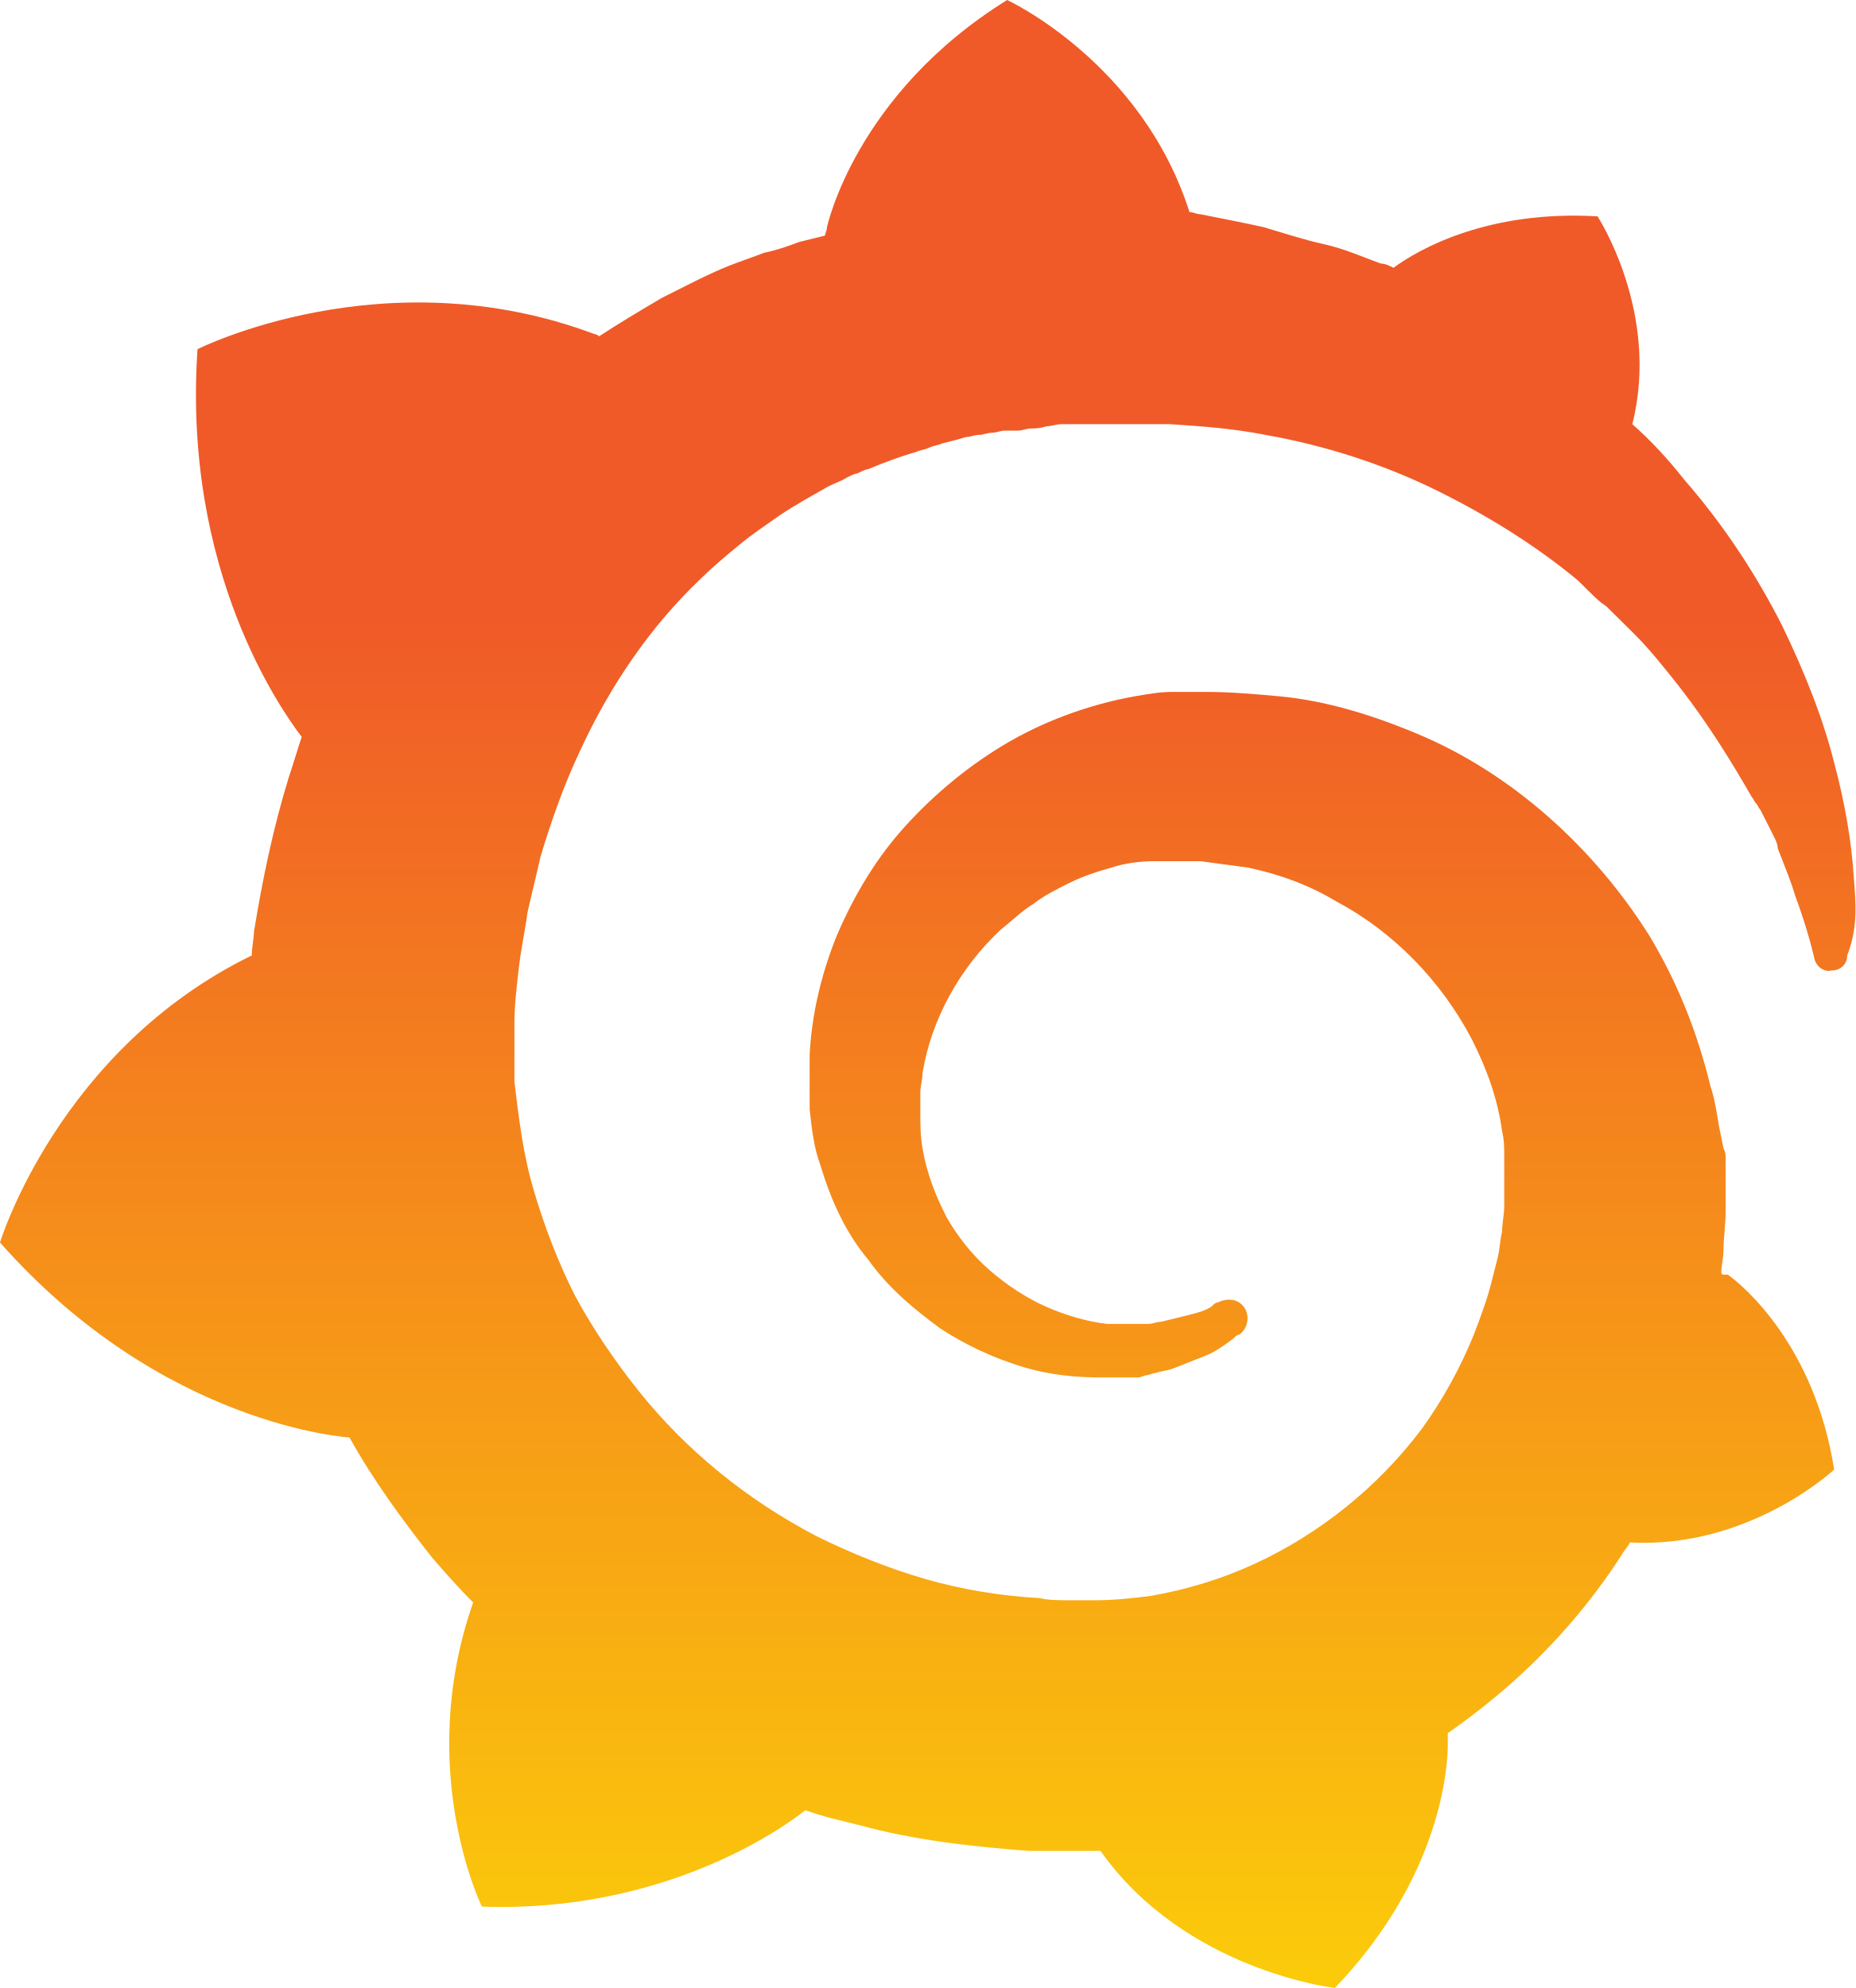
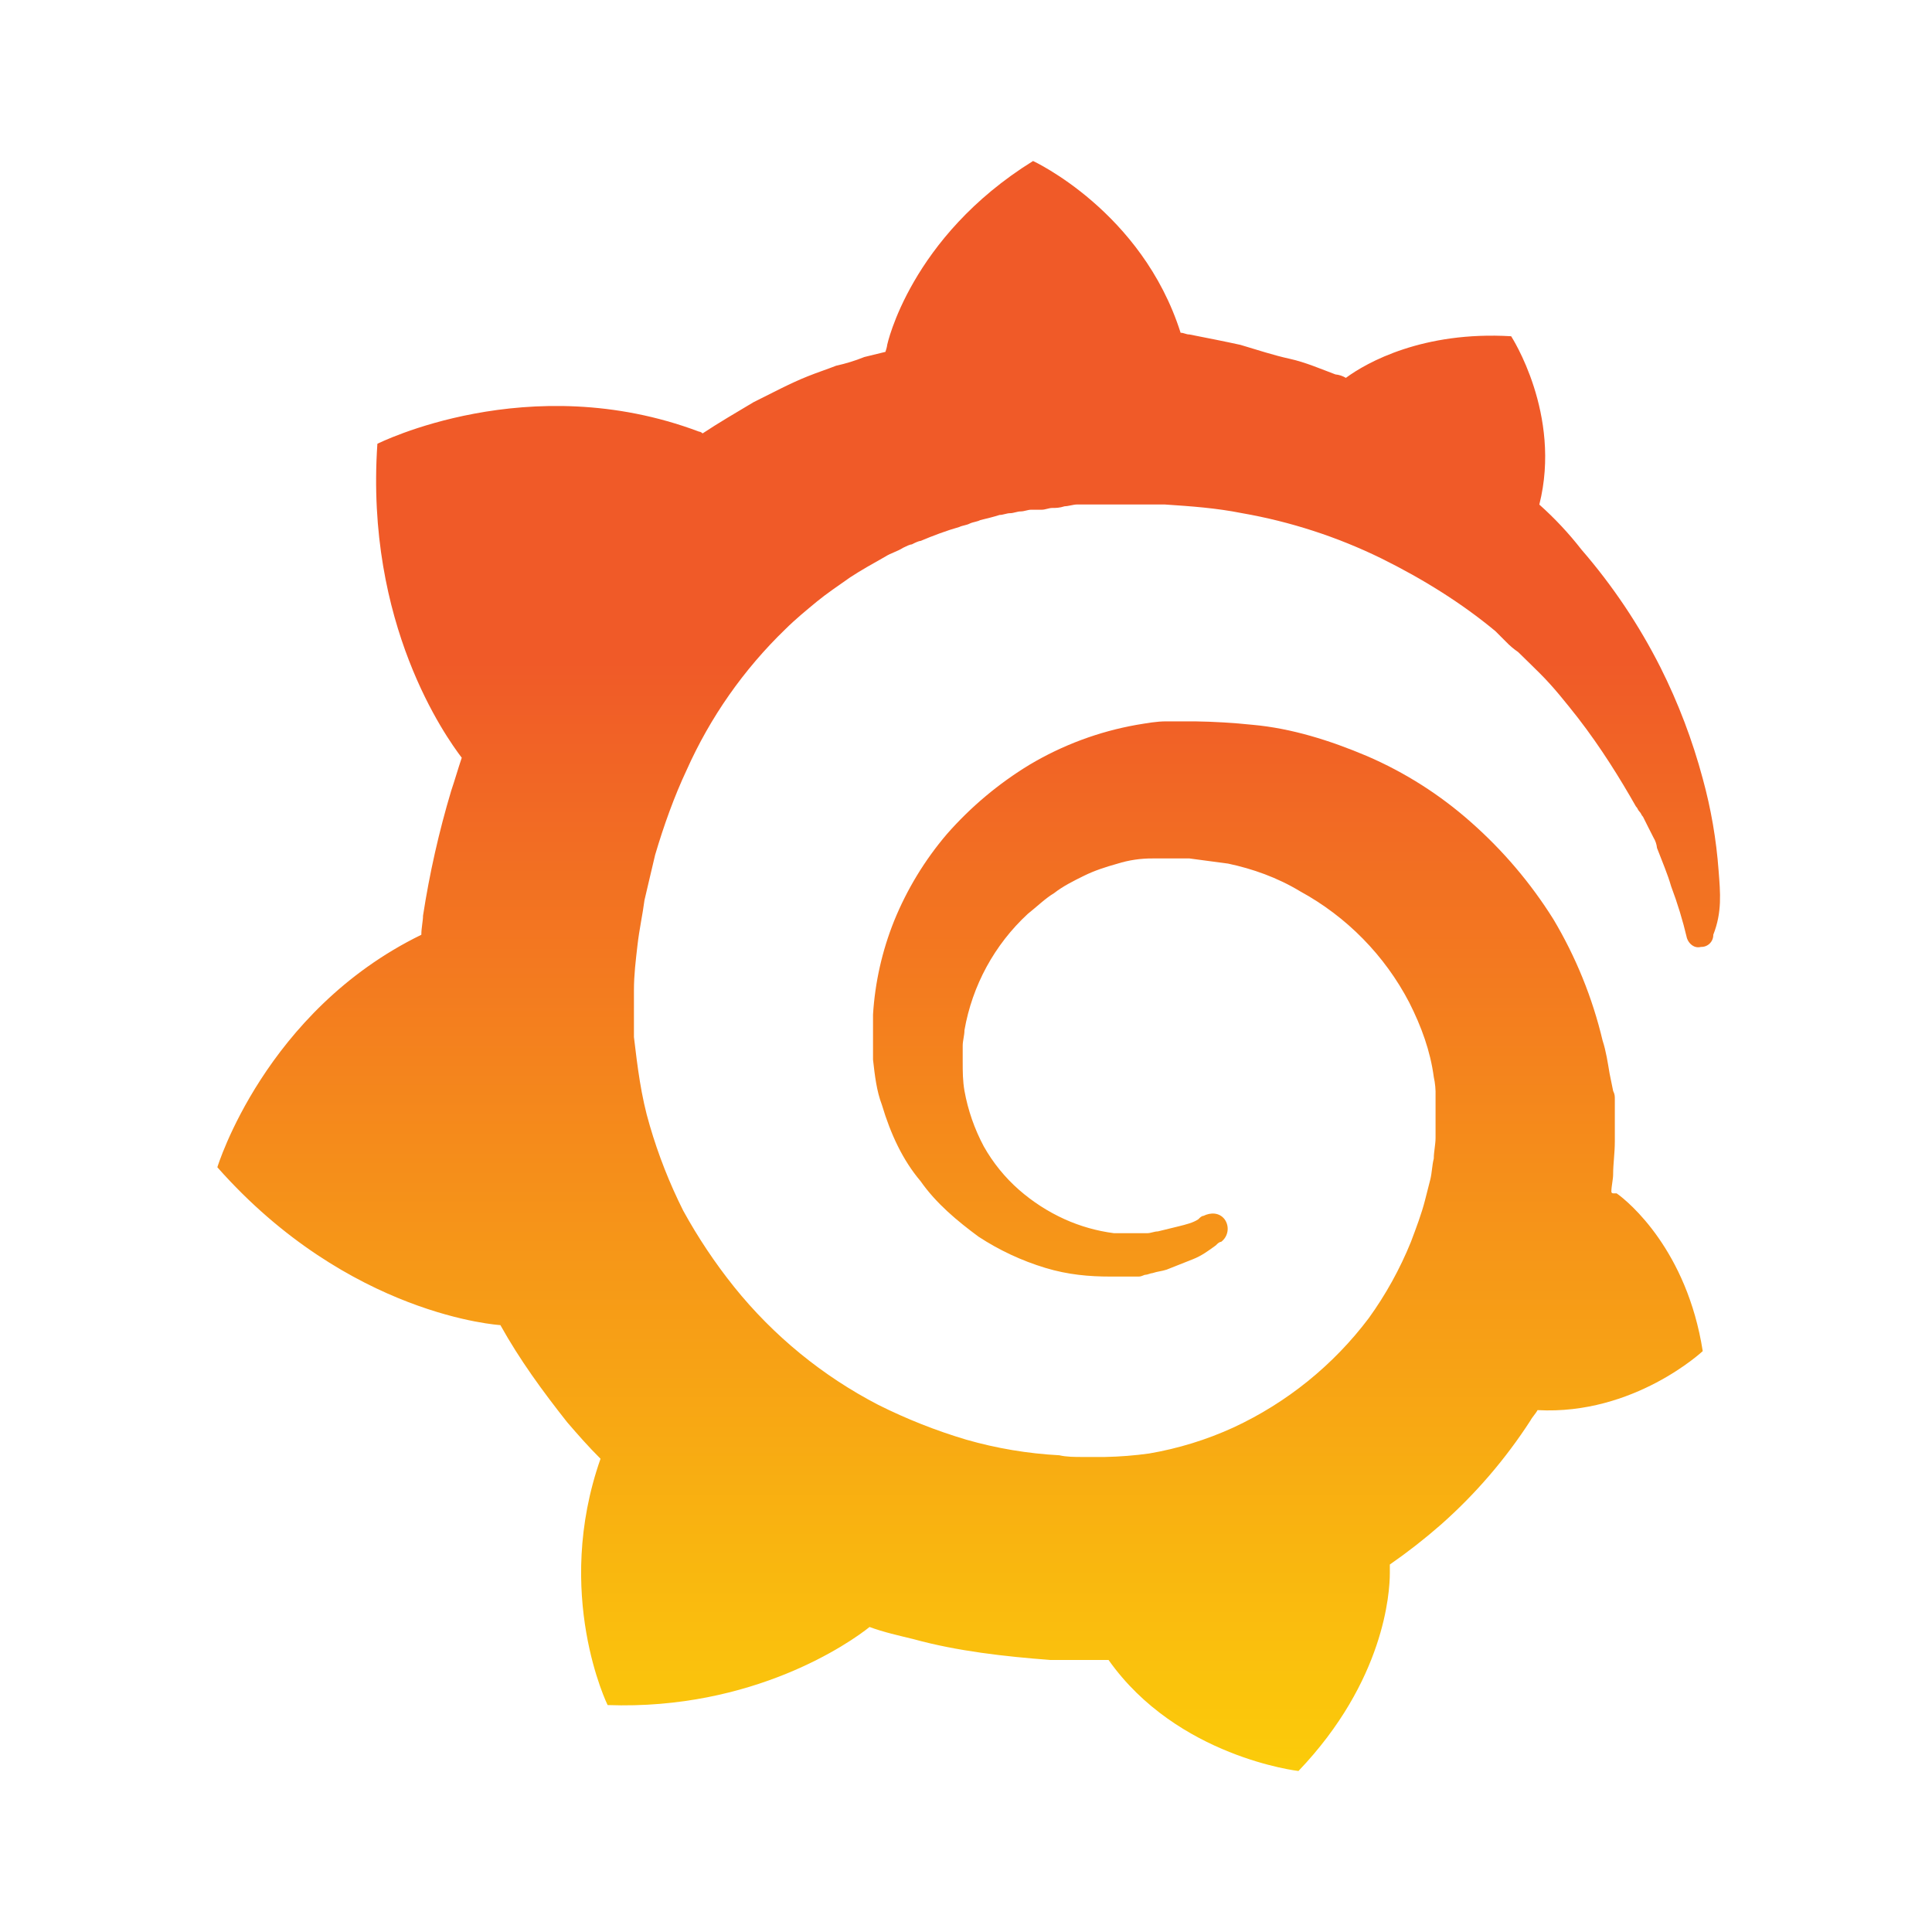
- <svg xmlns="http://www.w3.org/2000/svg" width="84" height="90" viewBox="0 0 84 90" fill="none">
-   <path d="M83.92 39.666C83.822 38.114 83.527 36.368 83.035 34.526C82.544 32.586 81.758 30.55 80.677 28.319C79.596 26.185 78.122 23.858 76.255 21.724C75.567 20.851 74.781 19.978 73.897 19.203C75.174 14.159 72.324 9.795 72.324 9.795C67.411 9.504 64.266 11.25 63.087 12.123C62.891 12.026 62.694 11.929 62.498 11.929C61.712 11.638 60.827 11.25 59.943 11.056C59.058 10.862 58.174 10.571 57.191 10.28C56.307 10.086 55.324 9.892 54.342 9.698C54.145 9.698 54.047 9.601 53.85 9.601C51.688 2.812 45.596 0 45.596 0C38.717 4.267 37.44 10.28 37.44 10.28C37.44 10.28 37.44 10.377 37.341 10.668C36.948 10.765 36.555 10.862 36.162 10.959C35.671 11.153 35.081 11.347 34.59 11.444C34.099 11.638 33.509 11.832 33.018 12.026C32.035 12.414 30.954 12.996 29.971 13.481C28.989 14.062 28.006 14.644 27.122 15.226C27.023 15.129 26.925 15.129 26.925 15.129C17.393 11.541 8.942 15.808 8.942 15.808C8.254 25.894 12.775 32.198 13.659 33.362C13.463 33.944 13.266 34.623 13.069 35.205C12.382 37.435 11.89 39.763 11.497 42.188C11.497 42.478 11.399 42.866 11.399 43.254C2.653 47.522 0 56.25 0 56.25C7.37 64.591 15.821 65.075 15.821 65.075C16.902 67.015 18.179 68.761 19.555 70.507C20.145 71.185 20.734 71.864 21.422 72.543C18.769 80.108 21.815 86.315 21.815 86.315C29.971 86.606 35.376 82.823 36.457 81.95C37.243 82.241 38.127 82.435 38.914 82.629C41.37 83.308 44.023 83.599 46.578 83.793C47.168 83.793 47.856 83.793 48.544 83.793H48.839H49.035H49.428H49.821C53.654 89.224 60.434 90 60.434 90C65.249 84.957 65.544 80.011 65.544 78.944C65.544 78.944 65.544 78.944 65.544 78.847C65.544 78.75 65.544 78.653 65.544 78.653C65.544 78.556 65.544 78.459 65.544 78.459C66.527 77.78 67.509 77.004 68.394 76.228C70.359 74.483 72.029 72.543 73.405 70.409C73.504 70.216 73.7 70.022 73.798 69.828C79.203 70.118 83.035 66.53 83.035 66.53C82.151 60.905 78.908 58.19 78.22 57.705C78.22 57.705 78.22 57.705 78.122 57.705C78.024 57.705 78.024 57.705 78.024 57.705C78.024 57.705 77.925 57.705 77.925 57.608C77.925 57.317 78.024 56.929 78.024 56.638C78.024 56.056 78.122 55.474 78.122 54.795V54.31V54.116V54.019C78.122 53.825 78.122 53.922 78.122 53.825V53.438V52.953C78.122 52.759 78.122 52.662 78.122 52.468C78.122 52.274 78.122 52.177 78.024 51.983L77.925 51.498L77.827 51.013C77.729 50.431 77.631 49.752 77.434 49.17C76.845 46.746 75.96 44.515 74.683 42.382C73.405 40.345 71.833 38.502 70.064 36.95C68.295 35.399 66.33 34.138 64.266 33.265C62.203 32.392 60.041 31.713 57.879 31.519C56.798 31.422 55.717 31.325 54.636 31.325H54.243H54.145C54.145 31.325 53.948 31.325 54.047 31.325H53.85H53.457C53.359 31.325 53.162 31.325 53.064 31.325C52.474 31.325 51.983 31.422 51.394 31.519C49.232 31.907 47.168 32.683 45.399 33.75C43.63 34.817 42.058 36.175 40.781 37.629C39.503 39.084 38.52 40.83 37.833 42.478C37.145 44.224 36.752 45.97 36.654 47.715C36.654 48.103 36.654 48.588 36.654 48.976C36.654 49.073 36.654 49.17 36.654 49.267V49.655C36.654 49.849 36.654 50.043 36.654 50.237C36.752 51.11 36.85 51.983 37.145 52.759C37.636 54.407 38.324 55.862 39.307 57.026C40.191 58.287 41.37 59.257 42.55 60.129C43.729 60.905 45.006 61.487 46.284 61.875C47.561 62.263 48.74 62.36 49.919 62.36C50.116 62.36 50.214 62.36 50.313 62.36C50.411 62.36 50.509 62.36 50.509 62.36H50.706C50.804 62.36 50.902 62.36 51.099 62.36H51.197H51.295C51.394 62.36 51.492 62.36 51.492 62.36C51.688 62.36 51.787 62.263 51.885 62.263C51.983 62.263 52.18 62.166 52.278 62.166C52.573 62.069 52.769 62.069 53.064 61.972C53.555 61.778 54.047 61.584 54.538 61.39C55.029 61.196 55.422 60.905 55.816 60.614C55.914 60.517 56.012 60.42 56.11 60.42C56.503 60.129 56.602 59.547 56.307 59.16C56.012 58.772 55.521 58.772 55.128 58.965C55.029 58.965 54.931 59.062 54.833 59.16C54.538 59.353 54.145 59.45 53.752 59.547C53.359 59.644 52.966 59.741 52.573 59.838C52.376 59.838 52.18 59.935 51.983 59.935C51.885 59.935 51.787 59.935 51.688 59.935C51.59 59.935 51.492 59.935 51.394 59.935C51.295 59.935 51.197 59.935 51.099 59.935C51 59.935 50.804 59.935 50.706 59.935C50.706 59.935 50.607 59.935 50.706 59.935H50.607C50.509 59.935 50.509 59.935 50.411 59.935C50.312 59.935 50.214 59.935 50.116 59.935C49.232 59.838 48.249 59.547 47.365 59.16C46.48 58.772 45.596 58.19 44.81 57.511C44.023 56.832 43.336 55.959 42.844 55.086C42.353 54.116 41.96 53.147 41.763 51.983C41.665 51.401 41.665 50.916 41.665 50.334C41.665 50.14 41.665 50.043 41.665 49.849V49.752V49.655C41.665 49.558 41.665 49.461 41.665 49.461C41.665 49.17 41.763 48.879 41.763 48.588C42.156 46.164 43.434 43.836 45.301 42.09C45.792 41.703 46.284 41.218 46.775 40.927C47.266 40.539 47.856 40.248 48.446 39.957C49.035 39.666 49.625 39.472 50.313 39.278C50.902 39.084 51.59 38.987 52.278 38.987C52.573 38.987 52.966 38.987 53.261 38.987C53.359 38.987 53.457 38.987 53.457 38.987H53.752H53.948C54.047 38.987 53.948 38.987 53.948 38.987H54.047H54.342C55.029 39.084 55.816 39.181 56.503 39.278C57.879 39.569 59.255 40.054 60.532 40.83C63.087 42.188 65.249 44.418 66.625 47.037C67.313 48.394 67.804 49.752 68.001 51.207C68.099 51.595 68.099 51.983 68.099 52.274V52.565V52.856C68.099 52.953 68.099 53.05 68.099 53.147C68.099 53.243 68.099 53.34 68.099 53.438V53.632V53.922C68.099 54.116 68.099 54.407 68.099 54.601C68.099 54.989 68.001 55.377 68.001 55.765C67.902 56.153 67.902 56.541 67.804 56.929C67.706 57.317 67.608 57.705 67.509 58.093C67.313 58.868 67.018 59.644 66.723 60.42C66.133 61.875 65.347 63.33 64.365 64.688C62.399 67.306 59.746 69.44 56.798 70.797C55.324 71.476 53.752 71.961 52.081 72.252C51.295 72.349 50.411 72.446 49.625 72.446H49.428H49.33H49.035H48.642H48.446C48.544 72.446 48.446 72.446 48.446 72.446H48.347C47.954 72.446 47.463 72.446 47.07 72.349C45.301 72.252 43.532 71.961 41.862 71.476C40.191 70.991 38.52 70.312 36.948 69.537C33.804 67.888 31.052 65.657 28.89 62.942C27.809 61.584 26.827 60.129 26.041 58.675C25.255 57.123 24.665 55.571 24.174 53.922C23.682 52.274 23.486 50.625 23.289 48.976V48.685V48.588V48.394V48.297V48.007V47.91V47.812V47.618V47.231V47.134V46.94C23.289 46.746 23.289 46.552 23.289 46.358C23.289 45.485 23.387 44.709 23.486 43.836C23.584 42.963 23.78 42.09 23.879 41.315C24.075 40.442 24.272 39.666 24.468 38.793C24.96 37.144 25.549 35.496 26.237 34.041C27.613 31.035 29.48 28.319 31.74 26.185C32.33 25.603 32.919 25.119 33.509 24.634C34.099 24.149 34.688 23.761 35.376 23.276C35.966 22.888 36.654 22.5 37.341 22.112C37.636 21.918 38.029 21.821 38.324 21.627C38.52 21.53 38.717 21.433 38.815 21.433C39.012 21.336 39.208 21.239 39.307 21.239C39.995 20.948 40.781 20.657 41.468 20.463C41.665 20.366 41.862 20.366 42.058 20.269C42.255 20.172 42.451 20.172 42.648 20.075C43.041 19.978 43.434 19.881 43.729 19.785C43.925 19.785 44.122 19.688 44.318 19.688C44.515 19.688 44.711 19.59 44.908 19.59C45.104 19.59 45.301 19.494 45.498 19.494H45.792H46.087C46.284 19.494 46.48 19.397 46.677 19.397C46.873 19.397 47.07 19.397 47.365 19.3C47.561 19.3 47.856 19.203 48.052 19.203C48.151 19.203 48.347 19.203 48.446 19.203H48.74H48.839H49.035C49.232 19.203 49.428 19.203 49.723 19.203H50.018C50.018 19.203 50.116 19.203 50.018 19.203H50.116H50.214C50.411 19.203 50.607 19.203 50.804 19.203C51.492 19.203 52.278 19.203 52.966 19.203C54.44 19.3 55.816 19.396 57.289 19.688C60.041 20.172 62.694 21.045 65.053 22.209C67.411 23.373 69.573 24.731 71.44 26.282C71.538 26.379 71.636 26.476 71.735 26.573C71.833 26.67 71.931 26.767 72.029 26.864C72.226 27.058 72.423 27.252 72.717 27.446C72.914 27.64 73.11 27.834 73.307 28.028C73.504 28.222 73.7 28.416 73.897 28.61C74.683 29.386 75.371 30.259 76.058 31.131C77.336 32.78 78.417 34.526 79.301 36.078C79.4 36.175 79.4 36.272 79.498 36.368C79.596 36.465 79.596 36.562 79.694 36.66C79.793 36.853 79.891 37.047 79.989 37.241C80.087 37.435 80.186 37.629 80.284 37.823C80.382 38.017 80.48 38.211 80.48 38.405C80.775 39.181 81.07 39.86 81.267 40.539C81.66 41.606 81.954 42.575 82.151 43.448C82.249 43.739 82.544 44.03 82.937 43.933C83.33 43.933 83.625 43.642 83.625 43.254C84.116 41.993 84.018 40.927 83.92 39.666Z" fill="url(#paint0_linear)" />
+ <svg xmlns="http://www.w3.org/2000/svg" viewBox="0 0 24 24">
+   <path fill="url(#a)" d="M21.349 10.815a5.962 5.962 0 0 0-.197-1.143 7.284 7.284 0 0 0-.524-1.379 7.169 7.169 0 0 0-.982-1.465 4.217 4.217 0 0 0-.524-.56c.283-1.121-.35-2.091-.35-2.091-1.092-.065-1.79.323-2.053.517a.313.313 0 0 0-.13-.043c-.175-.065-.372-.151-.568-.194-.197-.043-.394-.108-.612-.173-.196-.043-.415-.086-.633-.129-.044 0-.066-.021-.11-.021C14.187 2.624 12.833 2 12.833 2c-1.528.948-1.812 2.284-1.812 2.284s0 .022-.022.087l-.262.064a2.169 2.169 0 0 1-.35.108c-.109.043-.24.086-.349.13-.218.086-.459.215-.677.323-.218.13-.437.258-.633.388-.022-.022-.044-.022-.044-.022-2.118-.797-3.996.151-3.996.151-.153 2.241.852 3.642 1.048 3.9-.044.13-.087.28-.131.41a11.524 11.524 0 0 0-.35 1.552c0 .065-.021.15-.021.237C3.29 12.56 2.7 14.5 2.7 14.5c1.638 1.853 3.516 1.961 3.516 1.961.24.431.524.82.83 1.207.13.151.262.302.414.453-.59 1.68.088 3.06.088 3.06 1.812.065 3.013-.776 3.254-.97.174.065.37.108.546.151.545.15 1.135.216 1.703.259h.72C14.623 21.828 16.13 22 16.13 22c1.07-1.12 1.135-2.22 1.135-2.457v-.108a7.084 7.084 0 0 0 .634-.495 6.27 6.27 0 0 0 1.113-1.294c.022-.043.066-.086.088-.129 1.2.065 2.052-.733 2.052-.733-.196-1.25-.917-1.853-1.07-1.96h-.043s-.022 0-.022-.022c0-.065.022-.151.022-.216 0-.13.021-.258.021-.41v-.516c0-.044 0-.065-.021-.108l-.022-.108-.022-.108c-.022-.13-.044-.28-.087-.41a5.358 5.358 0 0 0-.612-1.508 5.498 5.498 0 0 0-1.026-1.207 4.816 4.816 0 0 0-1.289-.819c-.458-.194-.939-.345-1.419-.388a8.074 8.074 0 0 0-.72-.043h-.35c-.131 0-.24.022-.371.043a3.95 3.95 0 0 0-1.332.496 4.42 4.42 0 0 0-1.027.862 3.966 3.966 0 0 0-.655 1.078 3.74 3.74 0 0 0-.262 1.163v.56c.022.195.044.389.11.561.109.366.261.69.48.948.196.28.458.496.72.69a3.217 3.217 0 0 0 .83.388c.284.086.546.108.808.108h.35c.043 0 .065-.022.087-.022.022 0 .066-.021.087-.021.066-.022.11-.022.175-.043l.328-.13c.109-.043.196-.108.284-.172.021-.022.043-.043.065-.043a.202.202 0 0 0 .044-.28c-.066-.087-.175-.087-.263-.043-.021 0-.043.02-.065.043-.065.043-.153.064-.24.086l-.262.064c-.044 0-.087.022-.131.022h-.284s-.022 0 0 0h-.131a2.172 2.172 0 0 1-.611-.173 2.304 2.304 0 0 1-.568-.366 2.07 2.07 0 0 1-.437-.539 2.351 2.351 0 0 1-.24-.69c-.022-.129-.022-.236-.022-.366v-.194c0-.064.022-.129.022-.194a2.57 2.57 0 0 1 .786-1.444c.109-.086.218-.193.327-.258.11-.086.24-.151.372-.216.13-.064.262-.107.415-.15a1.425 1.425 0 0 1 .436-.065h.371c.022 0 0 0 0 0h.088l.48.064c.306.065.612.173.896.345a3.322 3.322 0 0 1 1.354 1.38c.152.301.262.603.305.926a.957.957 0 0 1 .022.237v.518c0 .086-.022.172-.022.258-.022.086-.022.173-.043.259l-.066.259c-.044.172-.11.344-.175.517a4.52 4.52 0 0 1-.524.948 4.45 4.45 0 0 1-1.681 1.358 4.228 4.228 0 0 1-1.048.323 4.653 4.653 0 0 1-.546.043h-.262c.022 0 0 0 0 0h-.022c-.088 0-.197 0-.284-.021a5.195 5.195 0 0 1-1.157-.194 6.735 6.735 0 0 1-1.092-.432 5.607 5.607 0 0 1-1.791-1.465 6.579 6.579 0 0 1-.633-.948 6.26 6.26 0 0 1-.415-1.056c-.11-.367-.153-.733-.197-1.1v-.581c0-.194.022-.367.044-.56.022-.195.065-.388.087-.56.044-.195.088-.368.132-.561.108-.367.24-.733.392-1.056a5.616 5.616 0 0 1 1.223-1.746c.131-.13.263-.237.393-.345.132-.108.263-.194.415-.302.131-.086.284-.172.437-.258.066-.043.153-.065.218-.108.044-.022.088-.043.11-.043.043-.022.087-.043.109-.043.153-.065.327-.13.48-.173.044-.021.088-.021.131-.043.044-.021.088-.021.131-.043.088-.021.175-.043.24-.064.044 0 .088-.022.131-.022.044 0 .088-.022.132-.022.043 0 .087-.021.13-.021h.132c.043 0 .087-.022.13-.022.044 0 .088 0 .154-.021.043 0 .108-.022.152-.022h.437s.022 0 0 0h.655c.328.022.634.043.96.108a6.464 6.464 0 0 1 1.726.56c.524.259 1.005.56 1.42.905l.065.065.065.065a.96.96 0 0 0 .153.13l.131.128.132.13c.174.172.327.366.48.56.284.367.524.754.72 1.1.022.02.022.042.044.064.022.021.022.043.044.064l.065.13.066.13a.304.304 0 0 1 .043.128c.066.173.132.324.175.475a5.2 5.2 0 0 1 .197.646c.022.065.087.13.174.108a.148.148 0 0 0 .153-.151c.11-.28.088-.517.066-.797z" style="fill:url(#a);stroke-width:.222" />
  <defs>
-     <linearGradient id="paint0_linear" x1="42.069" y1="110.29" x2="42.069" y2="27.956" gradientUnits="userSpaceOnUse">
+     <linearGradient id="a" x1="42.069" x2="42.069" y1="110.29" y2="27.956" gradientTransform="translate(2.7 2) scale(.22222)" gradientUnits="userSpaceOnUse">
      <stop stop-color="#FFF100" />
      <stop offset="1" stop-color="#F05A28" />
    </linearGradient>
  </defs>
</svg>
